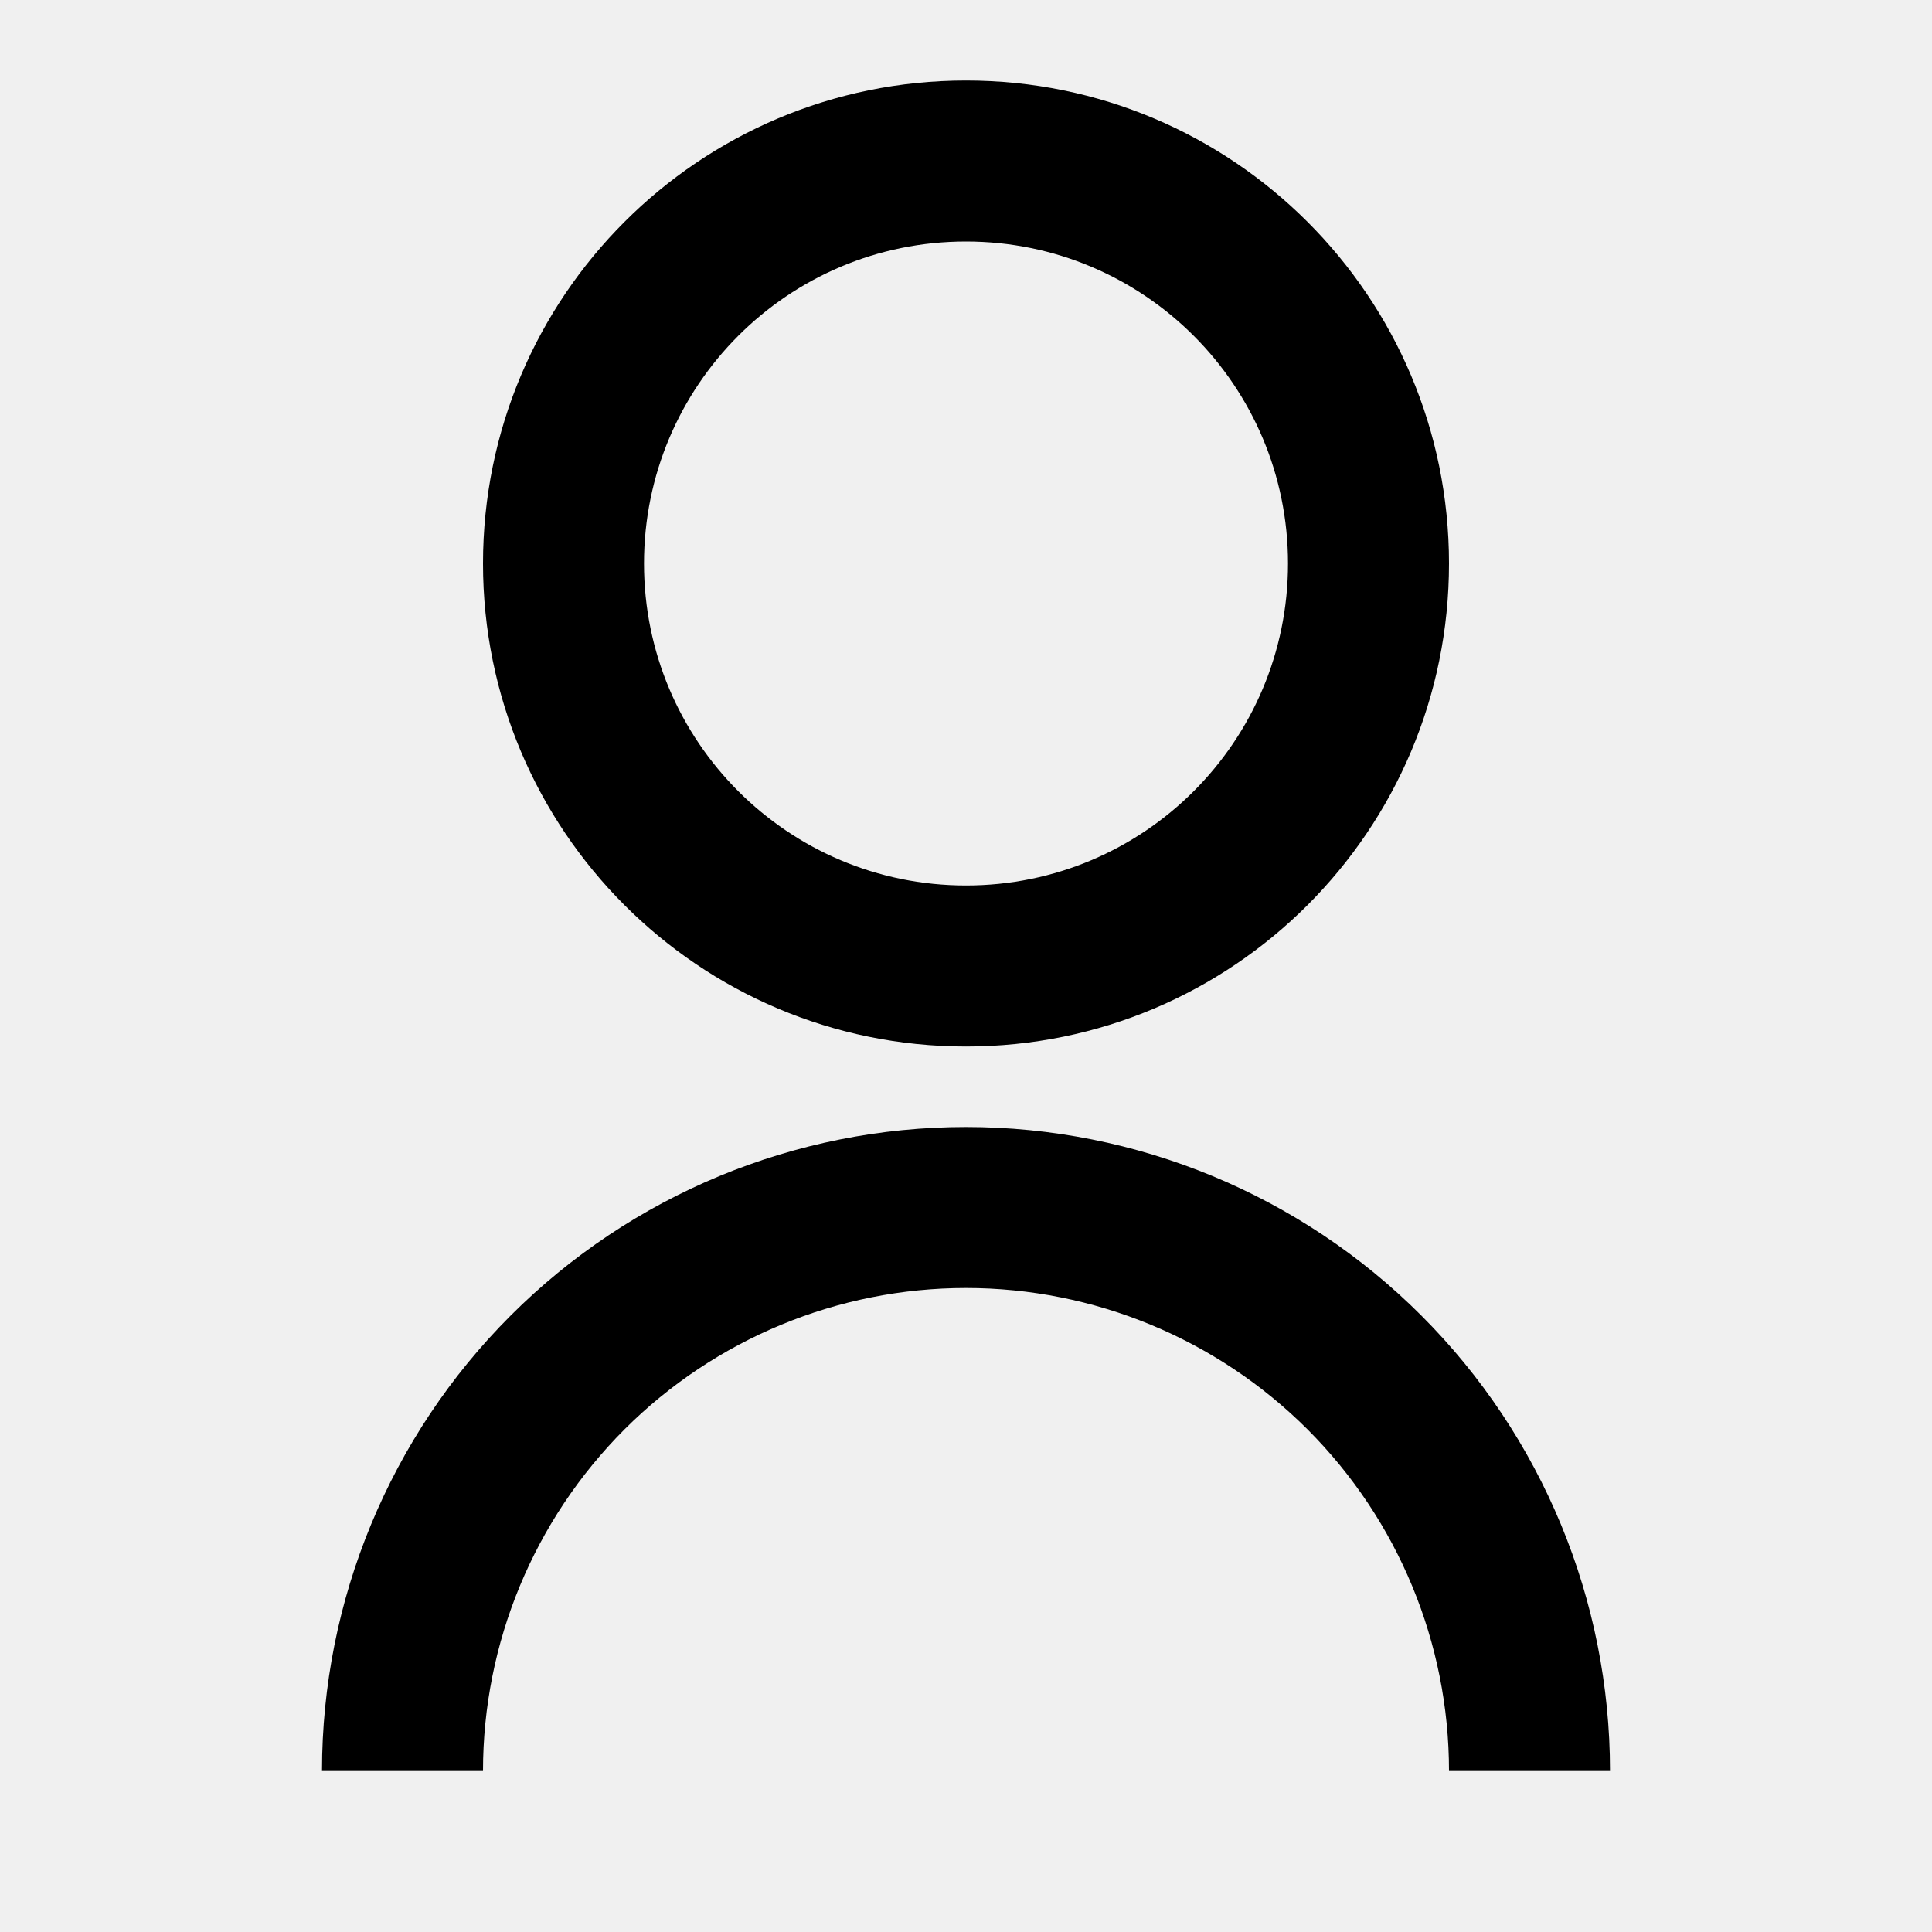
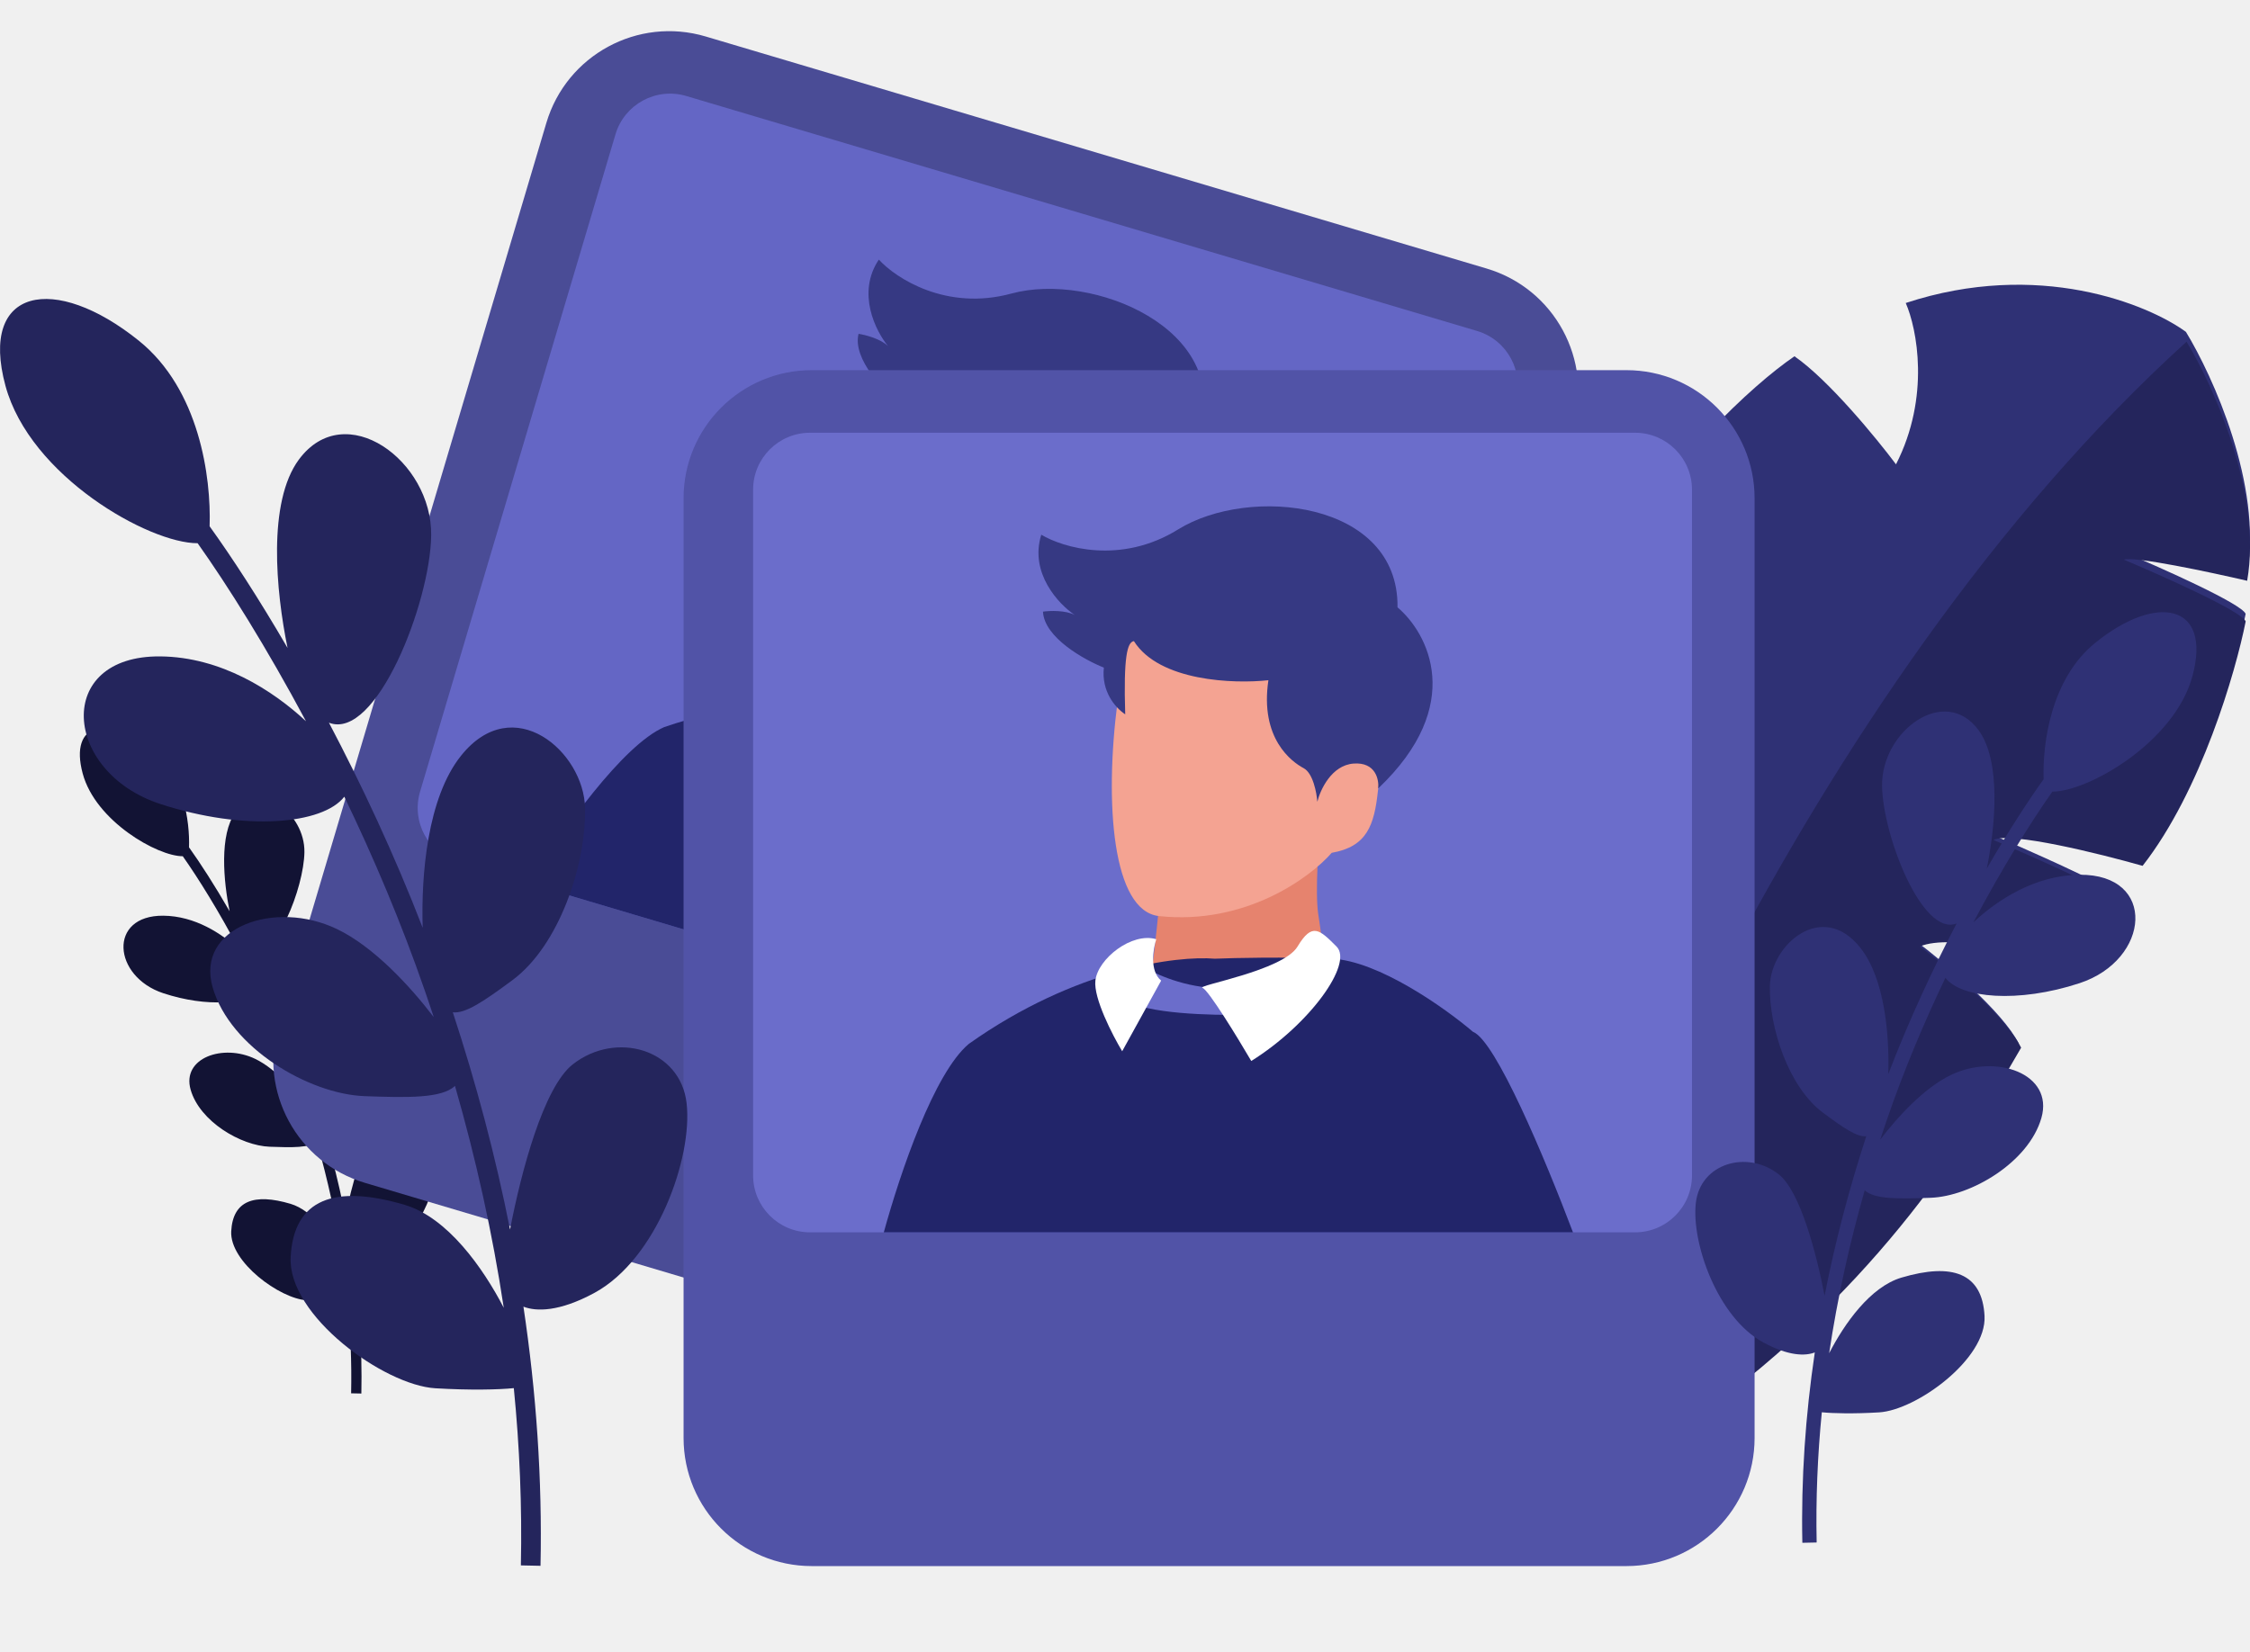
- <svg xmlns="http://www.w3.org/2000/svg" width="24" height="24" viewBox="0 0 24 24" fill="none">
-   <path d="M4 22C4 19.878 4.843 17.843 6.343 16.343C7.843 14.843 9.878 14 12 14C14.122 14 16.157 14.843 17.657 16.343C19.157 17.843 20 19.878 20 22H18C18 20.409 17.368 18.883 16.243 17.757C15.117 16.632 13.591 16 12 16C10.409 16 8.883 16.632 7.757 17.757C6.632 18.883 6 20.409 6 22H4ZM12 13C8.685 13 6 10.315 6 7C6 3.685 8.685 1 12 1C15.315 1 18 3.685 18 7C18 10.315 15.315 13 12 13ZM12 11C14.21 11 16 9.21 16 7C16 4.79 14.21 3 12 3C9.79 3 8 4.79 8 7C8 9.21 9.79 11 12 11Z" fill="currentColor" />
+ <svg xmlns="http://www.w3.org/2000/svg" width="158" height="116" viewBox="0 0 158 116" fill="none">
+   <g clip-path="url(#guests0)">
+     <path d="M66.247 60.141C65.145 61.707 63.726 63.987 62.285 66.71C63.503 65.566 65.397 64.339 67.61 64.318C71.512 64.28 71.174 68.593 67.61 69.765C64.521 70.781 61.666 70.519 60.882 69.496C59.819 71.721 58.797 74.144 57.938 76.653C57.889 76.797 57.84 76.941 57.791 77.086C57.731 77.267 57.671 77.447 57.612 77.628C58.471 76.496 59.799 75.037 61.15 74.38C63.408 73.283 66.334 74.305 65.696 76.537C65.059 78.769 62.17 80.471 60.144 80.546C58.575 80.605 57.32 80.632 56.835 80.17C56.068 82.858 55.464 85.594 55.051 88.357C55.807 86.887 57.105 85.023 58.68 84.556C61.232 83.8 62.733 84.329 62.845 86.486C62.958 88.642 59.431 91.214 57.555 91.328C56.296 91.404 55.239 91.38 54.683 91.323C54.469 93.496 54.379 95.68 54.425 97.865L53.707 97.88C53.639 94.677 53.861 91.479 54.331 88.316C53.859 88.501 53.018 88.507 51.739 87.81C49.451 86.561 48.138 82.816 48.363 80.811C48.588 78.806 50.952 78.125 52.527 79.374C53.598 80.222 54.416 83.347 54.821 85.468C55.353 82.755 56.059 80.076 56.914 77.453C56.45 77.508 55.768 77.037 54.741 76.272C53.015 74.986 52.04 71.997 52.077 69.916C52.115 67.836 54.703 65.566 56.617 67.987C57.843 69.539 58.076 72.377 58.017 74.332C59.056 71.619 60.253 69.048 61.444 66.765C59.72 67.442 57.739 62.343 57.705 59.854C57.667 57.093 60.856 54.747 62.545 57.055C63.696 58.628 63.385 61.911 62.958 64.006C64.009 62.183 64.999 60.65 65.808 59.517C65.748 57.69 66.188 54.46 68.398 52.666C71.474 50.17 74.251 50.699 73.275 54.331C72.378 57.672 68.02 60.148 66.247 60.141Z" fill="#121334" />
+     <path d="M12.835 60.141C13.937 61.707 15.356 63.987 16.797 66.71C15.579 65.566 13.685 64.339 11.472 64.318C7.57 64.28 7.908 68.593 11.472 69.765C14.561 70.781 17.416 70.519 18.2 69.496C19.263 71.721 20.285 74.144 21.144 76.653C21.193 76.797 21.242 76.941 21.291 77.086C21.351 77.267 21.411 77.447 21.47 77.628C20.611 76.496 19.283 75.037 17.932 74.38C15.674 73.283 12.748 74.305 13.386 76.537C14.023 78.769 16.912 80.471 18.938 80.546C20.508 80.605 21.762 80.632 22.247 80.17C23.014 82.858 23.618 85.594 24.031 88.357C23.275 86.887 21.977 85.023 20.402 84.556C17.85 83.8 16.35 84.329 16.237 86.486C16.125 88.642 19.651 91.214 21.527 91.328C22.786 91.404 23.843 91.38 24.399 91.323C24.613 93.496 24.703 95.68 24.657 97.865L25.375 97.88C25.443 94.677 25.221 91.479 24.751 88.316C25.223 88.501 26.064 88.507 27.343 87.81C29.631 86.561 30.944 82.816 30.719 80.811C30.494 78.806 28.13 78.125 26.555 79.374C25.484 80.222 24.666 83.347 24.261 85.468C23.729 82.755 23.023 80.076 22.168 77.453C22.632 77.508 23.314 77.037 24.341 76.272C26.067 74.986 27.042 71.997 27.005 69.916C26.967 67.836 24.379 65.566 22.465 67.987C21.238 69.539 21.006 72.377 21.066 74.332C20.026 71.619 18.829 69.048 17.638 66.765C19.362 67.442 21.343 62.343 21.377 59.854C21.415 57.093 18.226 54.747 16.537 57.055C15.386 58.628 15.697 61.911 16.124 64.006C15.073 62.183 14.083 60.65 13.274 59.517C13.334 57.69 12.894 54.46 10.684 52.666C7.608 50.17 4.831 50.699 5.807 54.331C6.704 57.672 11.062 60.148 12.835 60.141Z" fill="#121334" />
+     <path d="M58.682 66.872C58.02 67.96 56.792 70.677 57.173 72.84C58.091 72.626 59.99 72.221 60.242 72.313C59.27 72.723 57.303 73.605 57.209 73.854C57.457 75.109 58.318 78.088 59.776 79.957C60.844 79.652 63.081 79.096 63.488 79.311C62.605 79.687 60.741 80.513 60.35 80.813C60.613 81.29 61.2 82.291 61.443 82.483C62.409 82.173 64.537 81.635 65.321 81.968C64.646 82.479 63.197 83.7 62.801 84.496C64.268 87.044 66.55 90.711 71.296 94.034C71.671 93.928 72.538 93.762 72.76 93.58C72.465 93.884 71.833 94.369 71.611 94.373C72.397 94.859 74.344 96.04 75.893 96.371C78.955 92.311 79.364 89.133 79.185 88.052C78.348 87.963 75.841 87.079 74.692 86.648C75.431 86.767 77.693 86.111 78.731 85.768C78.82 85.66 78.728 85.215 78.672 85.005C78.351 85.112 76.562 85.285 75.488 85.378C76.25 85.259 77.809 84.729 78.584 84.444C75.692 74.53 70.545 69.001 68.333 67.476C67.49 68.063 66.313 69.504 65.829 70.151C64.978 68.475 65.315 66.79 65.589 66.157C62.322 65.077 59.623 66.184 58.682 66.872Z" fill="#24255C" />
+     <path d="M58.667 66.711C68.128 75.463 73.967 90.131 75.703 96.371C74.169 96.039 72.242 94.851 71.465 94.362C71.684 94.358 72.31 93.871 72.601 93.565C72.382 93.748 71.524 93.915 71.153 94.022C66.455 90.68 64.196 86.994 62.744 84.432C63.136 83.631 64.57 82.404 65.238 81.89C64.463 81.555 62.356 82.096 61.4 82.407C61.159 82.214 60.579 81.208 60.318 80.729C60.705 80.427 62.55 79.596 63.424 79.218C63.021 79.002 60.807 79.561 59.75 79.867C58.307 77.988 57.455 74.993 57.21 73.731C57.302 73.481 59.249 72.594 60.212 72.182C59.962 72.089 58.082 72.497 57.173 72.712C56.797 70.537 58.012 67.805 58.667 66.711Z" fill="#2F3175" />
+     <path d="M153.5 23.31C155.384 26.397 158.882 34.106 157.798 40.242C155.183 39.635 149.775 38.486 149.056 38.747C151.824 39.91 157.427 42.414 157.694 43.118C156.987 46.68 154.535 55.13 150.383 60.432C147.342 59.568 140.97 57.992 139.811 58.6C142.327 59.666 147.636 62.011 148.748 62.862C148 64.214 146.329 67.054 145.636 67.599C142.884 66.719 136.823 65.195 134.591 66.14C136.514 67.588 140.641 71.051 141.769 73.312C137.59 80.54 131.09 90.942 117.571 100.371C116.503 100.069 114.036 99.599 113.404 99.081C114.242 99.945 116.043 101.32 116.674 101.331C114.438 102.712 108.893 106.063 104.479 107C95.758 95.481 94.594 86.467 95.103 83.4C97.487 83.148 104.629 80.638 107.902 79.415C105.795 79.754 99.354 77.893 96.397 76.921C96.144 76.612 96.404 75.349 96.566 74.756C97.479 75.06 102.574 75.55 105.633 75.812C103.462 75.476 99.022 73.972 96.814 73.163C105.053 45.036 119.712 29.351 126.011 25.024C128.413 26.688 131.766 30.777 133.142 32.614C135.567 27.86 134.609 23.078 133.826 21.282C143.132 18.219 150.82 21.358 153.5 23.31Z" fill="#2F3175" />
+     <path d="M153.544 24C126.585 48.49 109.95 89.538 105.002 107C109.373 106.071 114.864 102.747 117.078 101.378C116.454 101.367 114.67 100.003 113.84 99.147C114.466 99.66 116.909 100.126 117.967 100.425C131.353 91.075 137.789 80.758 141.928 73.59C140.81 71.348 136.724 67.913 134.82 66.477C137.03 65.54 143.032 67.051 145.757 67.924C146.443 67.383 148.097 64.567 148.839 63.226C147.737 62.383 142.48 60.057 139.989 58.999C141.137 58.396 147.446 59.959 150.458 60.816C154.569 55.558 156.997 47.178 157.697 43.645C157.433 42.946 151.885 40.464 149.143 39.31C149.855 39.051 155.211 40.191 157.8 40.793C158.873 34.708 155.41 27.062 153.544 24Z" fill="#24255C" />
+     <path d="M76.137 58.298C77.635 58.68 86.836 50.283 86.269 41.568C85.703 32.852 78.563 36.46 76.505 40.874C74.447 45.287 72.561 52.836 76.137 58.298ZM76.137 58.298C75.322 61.024 74.409 64.656 73.614 68.771M72.243 77.521C72.719 74.799 75.259 68.419 81.613 64.684C89.556 60.015 89.941 69.345 85.01 74.674C79.706 80.405 72.305 82.123 72.243 77.521ZM72.243 77.521C72.433 75.921 72.656 74.346 72.9 72.812M72.243 77.521C71.688 82.204 71.406 87.097 71.63 91.744M73.614 68.771C73.362 70.074 73.122 71.426 72.9 72.812M73.614 68.771C73.255 63.869 71.025 53.917 64.979 53.323C57.421 52.58 59.369 63.162 62.655 67.348C65.941 71.533 71.171 75.398 72.9 72.812M71.63 91.744C69.967 86.543 65.404 76.461 60.448 77.744C54.254 79.347 55.607 89.252 61.999 93.468C67.113 96.841 70.848 96.984 72.077 96.633M71.63 91.744C71.71 93.413 71.855 95.049 72.077 96.633M72.077 96.633C72.978 92.085 77.517 79.783 86.171 82.646C90.046 83.928 88.054 88.501 82.607 93.663C78.343 97.705 73.503 101.204 72.861 100.746M72.077 96.633C72.275 98.051 72.534 99.427 72.861 100.746M72.861 100.746C73.393 102.889 74.106 104.88 75.033 106.656" stroke="#D7D9FA" stroke-width="2" stroke-linecap="round" stroke-linejoin="round" />
+     <rect x="40.932" width="75.209" height="84" rx="9" transform="rotate(16.5521 40.9316 0)" fill="#4A4C96" />
+     <rect x="44.359" y="5.604" width="65.93" height="56.163" rx="4" transform="rotate(16.5521 44.3594 5.60449)" fill="#6466C5" />
+     <path d="M59.344 52.064C58.352 53.772 54.578 59.558 56.881 60.255C59.025 58.896 71 52.601 71.726 52.33C72.452 52.059 72.563 50.729 72.772 49.281C72.98 47.833 74.236 44.373 75.002 42.668L62.877 43.935C62.03 46.075 60.138 50.697 59.344 52.064Z" fill="#E6836E" />
+     <path d="M62.013 46.269C67.629 48.612 72.944 46.707 74.9 45.462C77.4 45.756 78.318 44.453 79.249 42.219C80.389 39.847 81.739 35.202 82.272 33.176L64.016 21.254C64.836 22.283 65.884 25.668 63.521 30.976C60.566 37.611 58.981 45.005 62.013 46.269Z" fill="#F4A392" />
+     <path d="M63.267 28.436C62.628 29.968 63.206 31.331 63.769 32.008C64.803 28.094 65.351 27.182 65.821 27.253C66.724 30.477 71.71 32.145 74.091 32.576C72.334 36.339 74.036 38.547 74.7 39.199C75.232 39.72 75.09 41.109 74.952 41.739C75.391 40.985 76.647 39.561 78.158 39.891C79.668 40.222 79.558 41.474 79.314 42.06C86.922 38.19 85.767 32.575 84.239 30.252C86.462 23.124 76.729 19.065 71.023 20.619C66.458 21.862 62.915 19.548 61.714 18.235C60.139 20.575 61.491 23.262 62.364 24.313C61.832 23.791 60.759 23.519 60.289 23.448C59.853 25.214 62.092 27.509 63.267 28.436Z" fill="#363983" />
+     <path d="M72.778 52.592C75.887 53.658 79.438 58.2 80.826 60.337C82.179 61.387 83.14 70.312 83.545 75.842L37.156 62.054C39.504 58.292 43.727 52.343 46.642 51.07C55.377 48.098 62.459 49.287 64.908 50.253C66.236 50.588 69.669 51.525 72.778 52.592Z" fill="#22256A" />
+     <path d="M58.177 51.286C59.085 52.555 63.607 54.03 65.755 54.609C66.551 54.131 67.543 53.035 65.143 52.464C62.743 51.893 60.796 50.28 60.122 49.544C59.096 49.596 57.27 50.017 58.177 51.286Z" fill="#363983" />
+     <path d="M63.502 51.977C63.857 52.225 64.862 56.009 65.32 57.87C69.986 56.58 74.155 53.358 73.348 51.87L73.348 51.869C72.542 50.381 72.196 49.743 70.725 51.09C69.254 52.437 63.059 51.667 63.502 51.977Z" fill="white" />
+     <path d="M56.825 54.632L60.861 50.656C60.269 49.767 60.948 48.362 61.362 47.772C59.868 46.792 57.037 47.914 56.434 49.341C55.952 50.482 56.493 53.344 56.825 54.632Z" fill="white" />
+     <rect x="48.002" y="26" width="75.209" height="84" rx="9" fill="#5153A7" />
+     <rect x="52.885" y="30.395" width="65.93" height="56.163" rx="4" fill="#6B6DCB" />
+     <path d="M80.486 70.659C80.022 72.579 78.053 79.201 80.459 79.213C82.126 77.299 91.812 67.854 92.431 67.388C93.049 66.921 92.777 65.614 92.564 64.167C92.352 62.72 92.57 59.045 92.818 57.192L81.556 61.861C81.355 64.154 80.858 69.124 80.486 70.659Z" fill="#E6836E" />
+     <path d="M81.392 64.345C87.443 64.991 91.995 61.651 93.515 59.901C95.995 59.47 96.504 57.959 96.761 55.552C97.177 52.954 97.148 48.117 97.082 46.024L76.186 39.796C77.265 40.549 79.234 43.494 78.481 49.256C77.539 56.458 78.126 63.997 81.392 64.345Z" fill="#F4A392" />
+     <path d="M77.515 46.893C77.339 48.544 78.282 49.686 79.015 50.174C78.89 46.127 79.156 45.098 79.626 45.032C81.411 47.865 86.666 48.043 89.07 47.778C88.458 51.885 90.718 53.517 91.541 53.953C92.2 54.301 92.459 55.673 92.506 56.316C92.713 55.468 93.511 53.745 95.053 53.632C96.595 53.518 96.846 54.75 96.779 55.38C102.969 49.503 100.263 44.451 98.136 42.659C98.236 35.194 87.75 34.075 82.723 37.19C78.702 39.682 74.646 38.473 73.121 37.557C72.278 40.249 74.339 42.44 75.475 43.198C74.817 42.85 73.711 42.894 73.24 42.96C73.325 44.777 76.126 46.339 77.515 46.893Z" fill="#363983" />
+     <path d="M93.513 67.339C96.797 67.476 101.495 70.817 103.433 72.471C105.03 73.092 108.494 81.373 110.458 86.558H62.062C63.242 82.283 65.595 75.377 68.026 73.326C75.552 67.989 82.68 67.111 85.302 67.339C86.671 67.282 90.228 67.202 93.513 67.339Z" fill="#22256A" />
+     <path d="M79.145 70.247C80.377 71.205 85.132 71.33 87.356 71.273C87.983 70.589 88.621 69.255 86.158 69.392C83.695 69.529 81.369 68.537 80.514 68.023C79.544 68.365 77.914 69.289 79.145 70.247Z" fill="#6B6DCB" />
+     <path d="M84.446 69.391C84.857 69.528 86.898 72.869 87.867 74.523C91.973 71.957 95.051 67.681 93.854 66.484L93.853 66.483C92.656 65.286 92.143 64.773 91.117 66.484C90.091 68.194 83.933 69.22 84.446 69.391Z" fill="white" />
+     <path d="M78.802 73.839L81.538 68.878C80.717 68.194 80.968 66.655 81.196 65.97C79.486 65.457 77.091 67.339 76.92 68.878C76.783 70.11 78.117 72.698 78.802 73.839Z" fill="white" />
+     <path d="M144.122 55.602C142.579 57.791 140.593 60.979 138.574 64.786C140.28 63.187 142.931 61.472 146.03 61.442C151.492 61.389 151.02 67.418 146.03 69.058C141.706 70.478 137.709 70.112 136.611 68.681C135.123 71.792 133.692 75.18 132.489 78.688C132.42 78.889 132.352 79.09 132.284 79.293C132.199 79.545 132.115 79.798 132.033 80.05C133.235 78.468 135.094 76.428 136.986 75.51C140.147 73.976 144.244 75.404 143.351 78.525C142.458 81.645 138.413 84.025 135.577 84.131C133.38 84.213 131.624 84.25 130.944 83.604C129.871 87.362 129.025 91.188 128.447 95.05C129.506 92.995 131.324 90.39 133.528 89.737C137.1 88.679 139.201 89.419 139.359 92.434C139.516 95.449 134.579 99.045 131.953 99.204C130.191 99.31 128.71 99.277 127.932 99.196C127.633 102.235 127.506 105.288 127.57 108.343L126.565 108.364C126.471 103.887 126.782 99.415 127.439 94.993C126.779 95.252 125.602 95.26 123.811 94.285C120.607 92.54 118.769 87.304 119.084 84.501C119.399 81.698 122.708 80.746 124.914 82.491C126.413 83.677 127.558 88.046 128.126 91.011C128.869 87.218 129.859 83.473 131.055 79.805C130.405 79.882 129.451 79.225 128.013 78.154C125.597 76.356 124.231 72.178 124.284 69.269C124.336 66.36 127.961 63.187 130.639 66.572C132.357 68.742 132.682 72.709 132.599 75.443C134.055 71.65 135.73 68.055 137.397 64.864C134.984 65.809 132.21 58.68 132.163 55.201C132.11 51.34 136.575 48.061 138.939 51.287C140.55 53.486 140.114 58.077 139.517 61.005C140.988 58.457 142.375 56.314 143.508 54.73C143.423 52.175 144.038 47.66 147.133 45.152C151.44 41.662 155.327 42.402 153.961 47.48C152.705 52.15 146.604 55.612 144.122 55.602Z" fill="#2F3175" />
+     <path d="M13.878 38.155C15.993 41.136 18.718 45.475 21.486 50.658C19.146 48.481 15.511 46.146 11.261 46.105C3.77 46.033 4.418 54.241 11.261 56.473C17.192 58.407 22.673 57.908 24.178 55.96C26.219 60.195 28.182 64.807 29.831 69.582C29.926 69.856 30.02 70.131 30.113 70.406C30.229 70.75 30.344 71.093 30.457 71.438C28.809 69.283 26.259 66.506 23.665 65.257C19.329 63.169 13.711 65.112 14.935 69.36C16.16 73.608 21.707 76.848 25.597 76.992C28.61 77.103 31.017 77.154 31.95 76.275C33.422 81.391 34.582 86.599 35.375 91.857C33.923 89.059 31.43 85.513 28.406 84.624C23.508 83.184 20.626 84.192 20.41 88.296C20.194 92.399 26.965 97.295 30.567 97.511C32.984 97.656 35.014 97.611 36.081 97.501C36.491 101.637 36.665 105.794 36.577 109.952L37.956 109.981C38.085 103.886 37.658 97.798 36.757 91.779C37.663 92.132 39.277 92.143 41.733 90.816C46.127 88.439 48.648 81.312 48.216 77.496C47.784 73.68 43.245 72.384 40.22 74.76C38.165 76.374 36.593 82.323 35.816 86.359C34.795 81.195 33.439 76.097 31.798 71.104C32.689 71.209 33.998 70.313 35.97 68.856C39.283 66.408 41.156 60.721 41.084 56.761C41.012 52.801 36.042 48.481 32.368 53.089C30.013 56.043 29.567 61.444 29.681 65.165C27.684 60.001 25.387 55.107 23.1 50.763C26.41 52.051 30.214 42.346 30.279 37.609C30.351 32.354 24.228 27.89 20.986 32.282C18.777 35.275 19.374 41.525 20.193 45.511C18.175 42.042 16.274 39.124 14.72 36.968C14.836 33.49 13.992 27.344 9.749 23.93C3.842 19.178 -1.489 20.186 0.384 27.098C2.107 33.456 10.474 38.169 13.878 38.155Z" fill="#24255C" />
+   </g>
+   <defs>
+     <clipPath id="guests0">
+       <rect width="158" height="116" fill="white" />
+     </clipPath>
+   </defs>
</svg>
